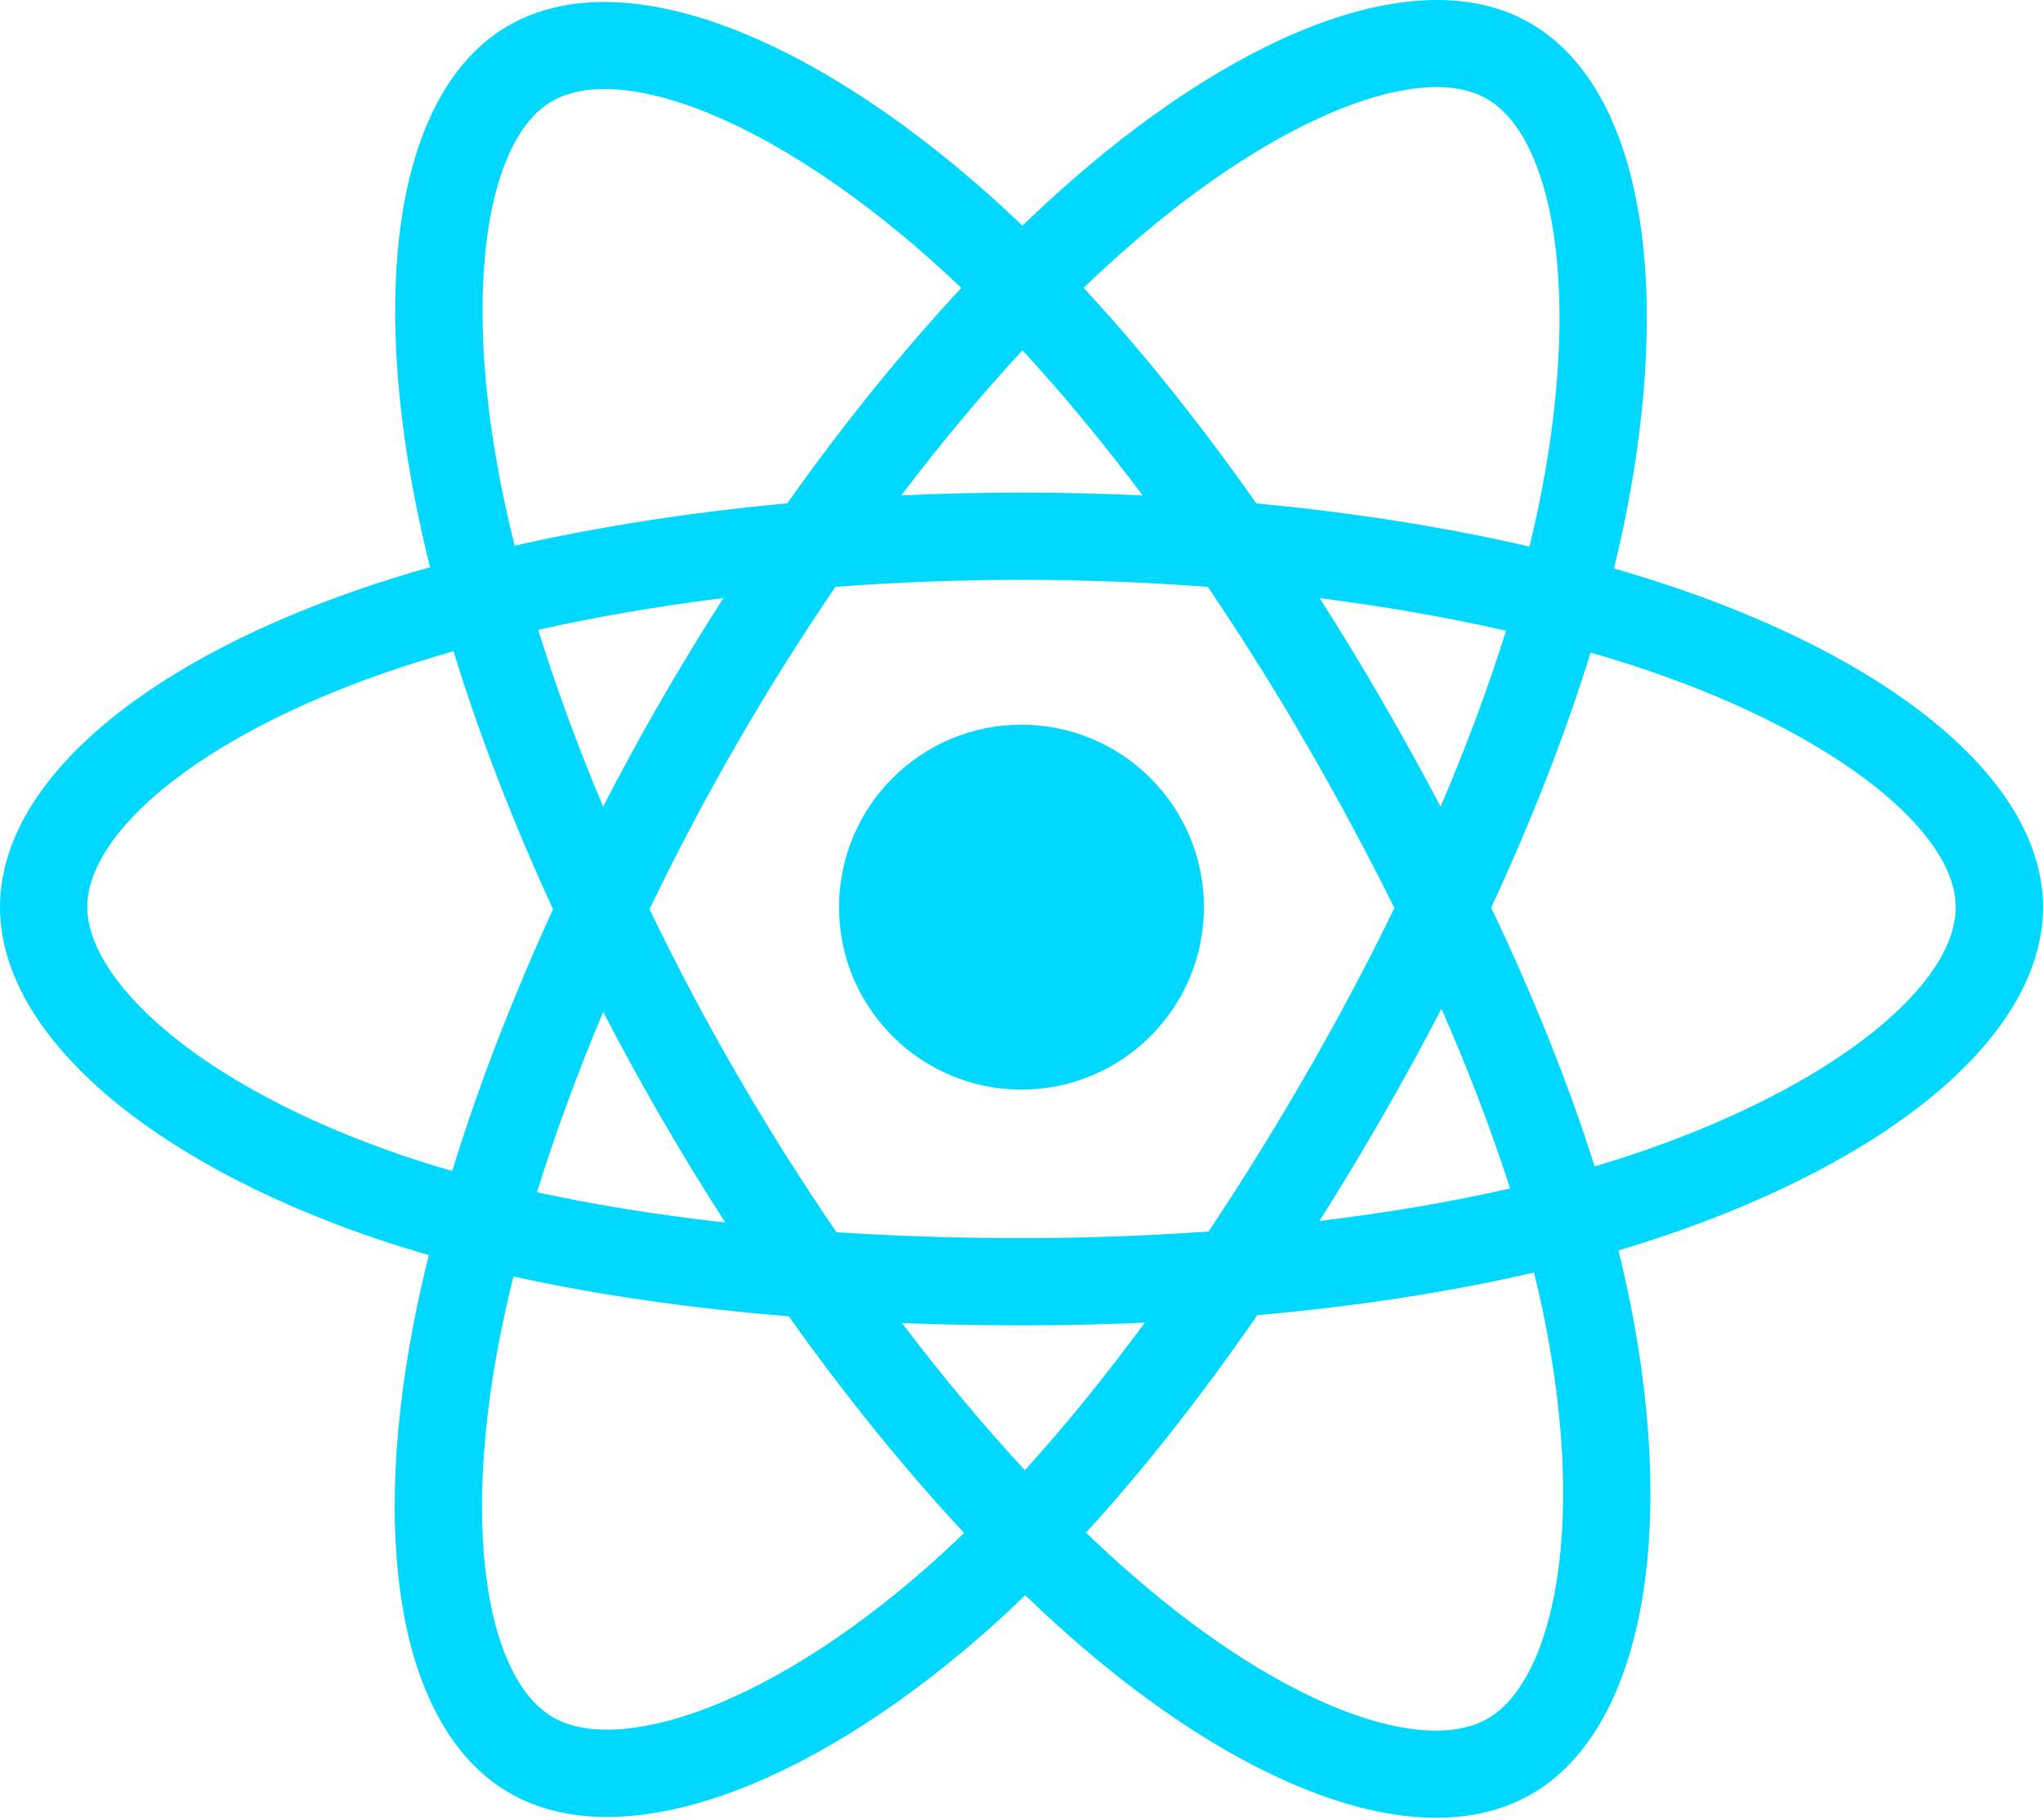
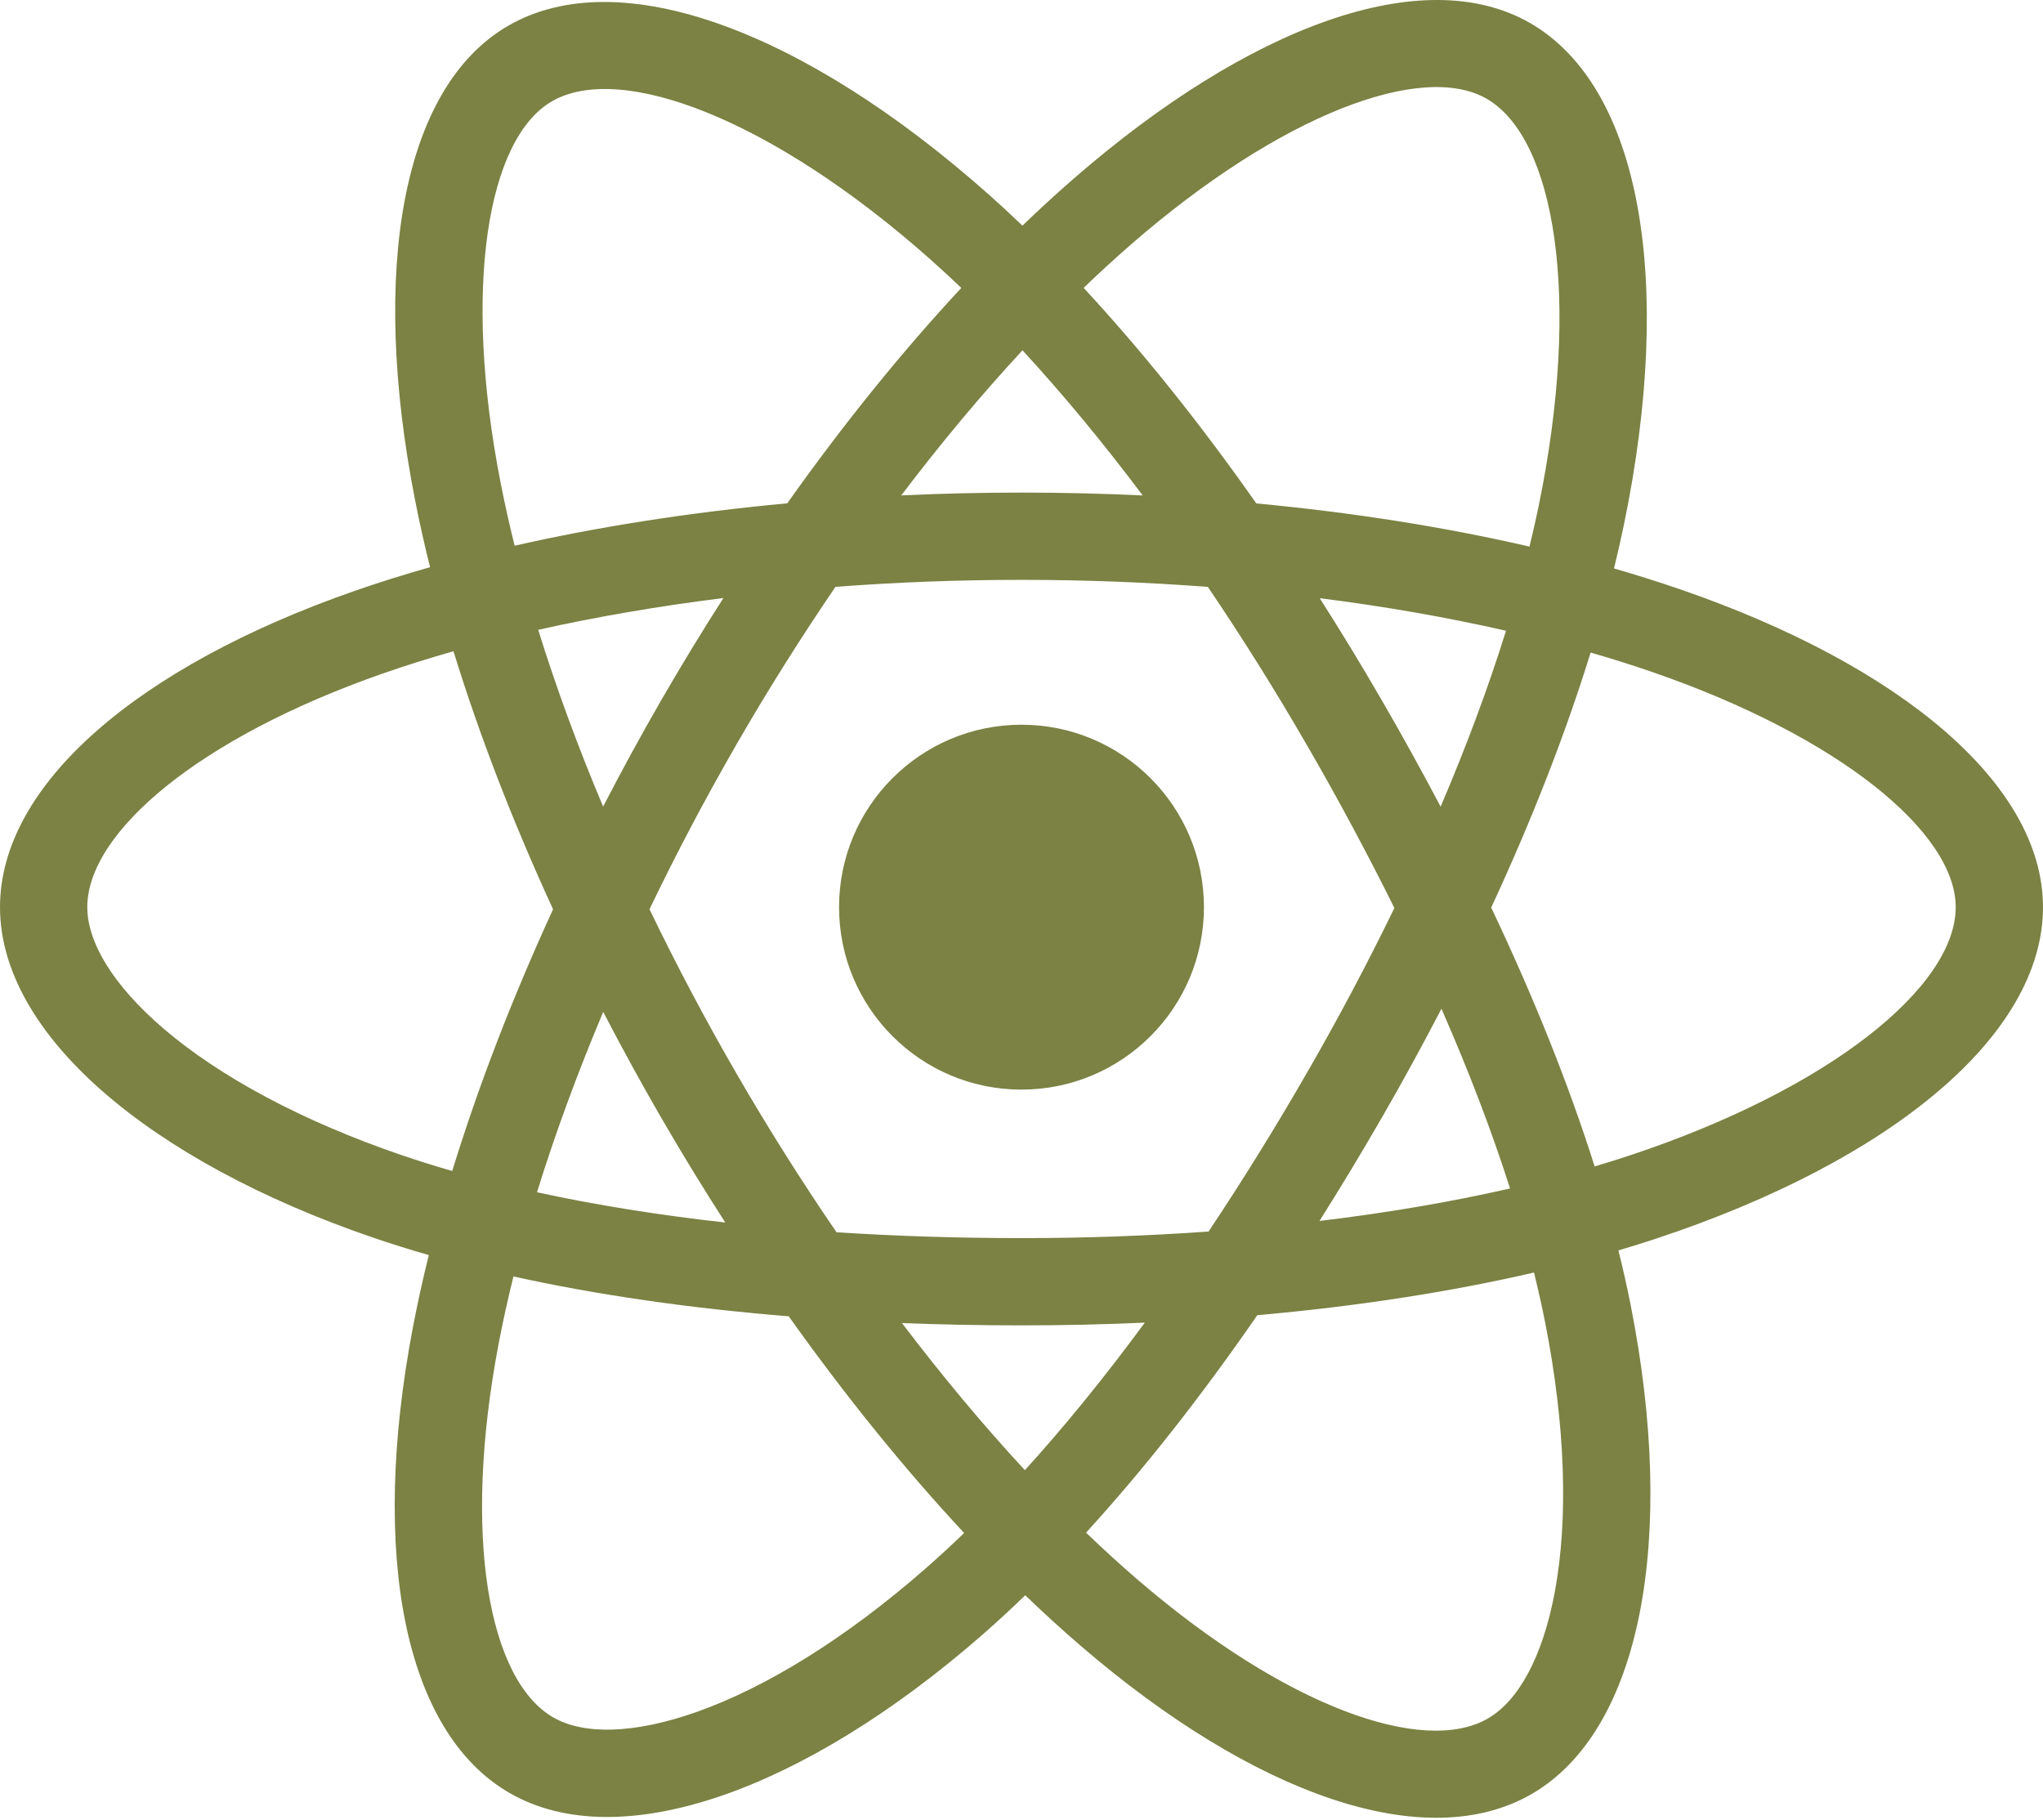
<svg xmlns="http://www.w3.org/2000/svg" aria-hidden="true" role="img" class="iconify iconify--logos" width="35.93" height="32" preserveAspectRatio="xMidYMid meet" viewBox="0 0 256 228">
-   <path fill="#00D8FF" d="M210.483 73.824a171.49 171.49 0 0 0-8.24-2.597c.465-1.9.893-3.777 1.273-5.621c6.238-30.281 2.16-54.676-11.769-62.708c-13.355-7.7-35.196.329-57.254 19.526a171.23 171.23 0 0 0-6.375 5.848a155.866 155.866 0 0 0-4.241-3.917C100.759 3.829 77.587-4.822 63.673 3.233C50.33 10.957 46.379 33.89 51.995 62.588a170.974 170.974 0 0 0 1.892 8.48c-3.28.932-6.445 1.924-9.474 2.98C17.309 83.498 0 98.307 0 113.668c0 15.865 18.582 31.778 46.812 41.427a145.52 145.52 0 0 0 6.921 2.165a167.467 167.467 0 0 0-2.01 9.138c-5.354 28.2-1.173 50.591 12.134 58.266c13.744 7.926 36.812-.22 59.273-19.855a145.567 145.567 0 0 0 5.342-4.923a168.064 168.064 0 0 0 6.92 6.314c21.758 18.722 43.246 26.282 56.54 18.586c13.731-7.949 18.194-32.003 12.4-61.268a145.016 145.016 0 0 0-1.535-6.842c1.62-.48 3.21-.974 4.76-1.488c29.348-9.723 48.443-25.443 48.443-41.52c0-15.417-17.868-30.326-45.517-39.844Zm-6.365 70.984c-1.4.463-2.836.91-4.3 1.345c-3.24-10.257-7.612-21.163-12.963-32.432c5.106-11 9.31-21.767 12.459-31.957c2.619.758 5.16 1.557 7.61 2.4c23.69 8.156 38.14 20.213 38.14 29.504c0 9.896-15.606 22.743-40.946 31.14Zm-10.514 20.834c2.562 12.94 2.927 24.64 1.23 33.787c-1.524 8.219-4.59 13.698-8.382 15.893c-8.067 4.67-25.32-1.4-43.927-17.412a156.726 156.726 0 0 1-6.437-5.87c7.214-7.889 14.423-17.06 21.459-27.246c12.376-1.098 24.068-2.894 34.671-5.345a134.17 134.17 0 0 1 1.386 6.193ZM87.276 214.515c-7.882 2.783-14.16 2.863-17.955.675c-8.075-4.657-11.432-22.636-6.853-46.752a156.923 156.923 0 0 1 1.869-8.499c10.486 2.32 22.093 3.988 34.498 4.994c7.084 9.967 14.501 19.128 21.976 27.15a134.668 134.668 0 0 1-4.877 4.492c-9.933 8.682-19.886 14.842-28.658 17.94ZM50.35 144.747c-12.483-4.267-22.792-9.812-29.858-15.863c-6.35-5.437-9.555-10.836-9.555-15.216c0-9.322 13.897-21.212 37.076-29.293c2.813-.98 5.757-1.905 8.812-2.773c3.204 10.42 7.406 21.315 12.477 32.332c-5.137 11.18-9.399 22.249-12.634 32.792a134.718 134.718 0 0 1-6.318-1.979Zm12.378-84.26c-4.811-24.587-1.616-43.134 6.425-47.789c8.564-4.958 27.502 2.111 47.463 19.835a144.318 144.318 0 0 1 3.841 3.545c-7.438 7.987-14.787 17.08-21.808 26.988c-12.04 1.116-23.565 2.908-34.161 5.309a160.342 160.342 0 0 1-1.76-7.887Zm110.427 27.268a347.8 347.8 0 0 0-7.785-12.803c8.168 1.033 15.994 2.404 23.343 4.08c-2.206 7.072-4.956 14.465-8.193 22.045a381.151 381.151 0 0 0-7.365-13.322Zm-45.032-43.861c5.044 5.465 10.096 11.566 15.065 18.186a322.04 322.04 0 0 0-30.257-.006c4.974-6.559 10.069-12.652 15.192-18.18ZM82.802 87.83a323.167 323.167 0 0 0-7.227 13.238c-3.184-7.553-5.909-14.98-8.134-22.152c7.304-1.634 15.093-2.97 23.209-3.984a321.524 321.524 0 0 0-7.848 12.897Zm8.081 65.352c-8.385-.936-16.291-2.203-23.593-3.793c2.26-7.3 5.045-14.885 8.298-22.6a321.187 321.187 0 0 0 7.257 13.246c2.594 4.48 5.28 8.868 8.038 13.147Zm37.542 31.03c-5.184-5.592-10.354-11.779-15.403-18.433c4.902.192 9.899.29 14.978.29c5.218 0 10.376-.117 15.453-.343c-4.985 6.774-10.018 12.97-15.028 18.486Zm52.198-57.817c3.422 7.8 6.306 15.345 8.596 22.52c-7.422 1.694-15.436 3.058-23.88 4.071a382.417 382.417 0 0 0 7.859-13.026a347.403 347.403 0 0 0 7.425-13.565Zm-16.898 8.101a358.557 358.557 0 0 1-12.281 19.815a329.4 329.4 0 0 1-23.444.823c-7.967 0-15.716-.248-23.178-.732a310.202 310.202 0 0 1-12.513-19.846h.001a307.41 307.41 0 0 1-10.923-20.627a310.278 310.278 0 0 1 10.89-20.637l-.001.001a307.318 307.318 0 0 1 12.413-19.761c7.613-.576 15.42-.876 23.31-.876H128c7.926 0 15.743.303 23.354.883a329.357 329.357 0 0 1 12.335 19.695a358.489 358.489 0 0 1 11.036 20.54a329.472 329.472 0 0 1-11 20.722Zm22.56-122.124c8.572 4.944 11.906 24.881 6.52 51.026c-.344 1.668-.73 3.367-1.15 5.09c-10.622-2.452-22.155-4.275-34.23-5.408c-7.034-10.017-14.323-19.124-21.64-27.008a160.789 160.789 0 0 1 5.888-5.4c18.9-16.447 36.564-22.941 44.612-18.3ZM128 90.808c12.625 0 22.86 10.235 22.86 22.86s-10.235 22.86-22.86 22.86s-22.86-10.235-22.86-22.86s10.235-22.86 22.86-22.86Z" />
+   <path fill="#7b8243" d="M210.483 73.824a171.49 171.49 0 0 0-8.24-2.597c.465-1.9.893-3.777 1.273-5.621c6.238-30.281 2.16-54.676-11.769-62.708c-13.355-7.7-35.196.329-57.254 19.526a171.23 171.23 0 0 0-6.375 5.848a155.866 155.866 0 0 0-4.241-3.917C100.759 3.829 77.587-4.822 63.673 3.233C50.33 10.957 46.379 33.89 51.995 62.588a170.974 170.974 0 0 0 1.892 8.48c-3.28.932-6.445 1.924-9.474 2.98C17.309 83.498 0 98.307 0 113.668c0 15.865 18.582 31.778 46.812 41.427a145.52 145.52 0 0 0 6.921 2.165a167.467 167.467 0 0 0-2.01 9.138c-5.354 28.2-1.173 50.591 12.134 58.266c13.744 7.926 36.812-.22 59.273-19.855a145.567 145.567 0 0 0 5.342-4.923a168.064 168.064 0 0 0 6.92 6.314c21.758 18.722 43.246 26.282 56.54 18.586c13.731-7.949 18.194-32.003 12.4-61.268a145.016 145.016 0 0 0-1.535-6.842c1.62-.48 3.21-.974 4.76-1.488c29.348-9.723 48.443-25.443 48.443-41.52c0-15.417-17.868-30.326-45.517-39.844Zm-6.365 70.984c-1.4.463-2.836.91-4.3 1.345c-3.24-10.257-7.612-21.163-12.963-32.432c5.106-11 9.31-21.767 12.459-31.957c2.619.758 5.16 1.557 7.61 2.4c23.69 8.156 38.14 20.213 38.14 29.504c0 9.896-15.606 22.743-40.946 31.14Zm-10.514 20.834c2.562 12.94 2.927 24.64 1.23 33.787c-1.524 8.219-4.59 13.698-8.382 15.893c-8.067 4.67-25.32-1.4-43.927-17.412a156.726 156.726 0 0 1-6.437-5.87c7.214-7.889 14.423-17.06 21.459-27.246c12.376-1.098 24.068-2.894 34.671-5.345a134.17 134.17 0 0 1 1.386 6.193ZM87.276 214.515c-7.882 2.783-14.16 2.863-17.955.675c-8.075-4.657-11.432-22.636-6.853-46.752a156.923 156.923 0 0 1 1.869-8.499c10.486 2.32 22.093 3.988 34.498 4.994c7.084 9.967 14.501 19.128 21.976 27.15a134.668 134.668 0 0 1-4.877 4.492c-9.933 8.682-19.886 14.842-28.658 17.94ZM50.35 144.747c-12.483-4.267-22.792-9.812-29.858-15.863c-6.35-5.437-9.555-10.836-9.555-15.216c0-9.322 13.897-21.212 37.076-29.293c2.813-.98 5.757-1.905 8.812-2.773c3.204 10.42 7.406 21.315 12.477 32.332c-5.137 11.18-9.399 22.249-12.634 32.792a134.718 134.718 0 0 1-6.318-1.979Zm12.378-84.26c-4.811-24.587-1.616-43.134 6.425-47.789c8.564-4.958 27.502 2.111 47.463 19.835a144.318 144.318 0 0 1 3.841 3.545c-7.438 7.987-14.787 17.08-21.808 26.988c-12.04 1.116-23.565 2.908-34.161 5.309a160.342 160.342 0 0 1-1.76-7.887Zm110.427 27.268a347.8 347.8 0 0 0-7.785-12.803c8.168 1.033 15.994 2.404 23.343 4.08c-2.206 7.072-4.956 14.465-8.193 22.045a381.151 381.151 0 0 0-7.365-13.322Zm-45.032-43.861c5.044 5.465 10.096 11.566 15.065 18.186a322.04 322.04 0 0 0-30.257-.006c4.974-6.559 10.069-12.652 15.192-18.18ZM82.802 87.83a323.167 323.167 0 0 0-7.227 13.238c-3.184-7.553-5.909-14.98-8.134-22.152c7.304-1.634 15.093-2.97 23.209-3.984a321.524 321.524 0 0 0-7.848 12.897Zm8.081 65.352c-8.385-.936-16.291-2.203-23.593-3.793c2.26-7.3 5.045-14.885 8.298-22.6a321.187 321.187 0 0 0 7.257 13.246c2.594 4.48 5.28 8.868 8.038 13.147Zm37.542 31.03c-5.184-5.592-10.354-11.779-15.403-18.433c4.902.192 9.899.29 14.978.29c5.218 0 10.376-.117 15.453-.343c-4.985 6.774-10.018 12.97-15.028 18.486Zm52.198-57.817c3.422 7.8 6.306 15.345 8.596 22.52c-7.422 1.694-15.436 3.058-23.88 4.071a382.417 382.417 0 0 0 7.859-13.026a347.403 347.403 0 0 0 7.425-13.565Zm-16.898 8.101a358.557 358.557 0 0 1-12.281 19.815a329.4 329.4 0 0 1-23.444.823c-7.967 0-15.716-.248-23.178-.732a310.202 310.202 0 0 1-12.513-19.846h.001a307.41 307.41 0 0 1-10.923-20.627a310.278 310.278 0 0 1 10.89-20.637l-.001.001a307.318 307.318 0 0 1 12.413-19.761c7.613-.576 15.42-.876 23.31-.876H128c7.926 0 15.743.303 23.354.883a329.357 329.357 0 0 1 12.335 19.695a358.489 358.489 0 0 1 11.036 20.54a329.472 329.472 0 0 1-11 20.722Zm22.56-122.124c8.572 4.944 11.906 24.881 6.52 51.026c-.344 1.668-.73 3.367-1.15 5.09c-10.622-2.452-22.155-4.275-34.23-5.408c-7.034-10.017-14.323-19.124-21.64-27.008a160.789 160.789 0 0 1 5.888-5.4c18.9-16.447 36.564-22.941 44.612-18.3ZM128 90.808c12.625 0 22.86 10.235 22.86 22.86s-10.235 22.86-22.86 22.86s-22.86-10.235-22.86-22.86s10.235-22.86 22.86-22.86Z" />
</svg>
